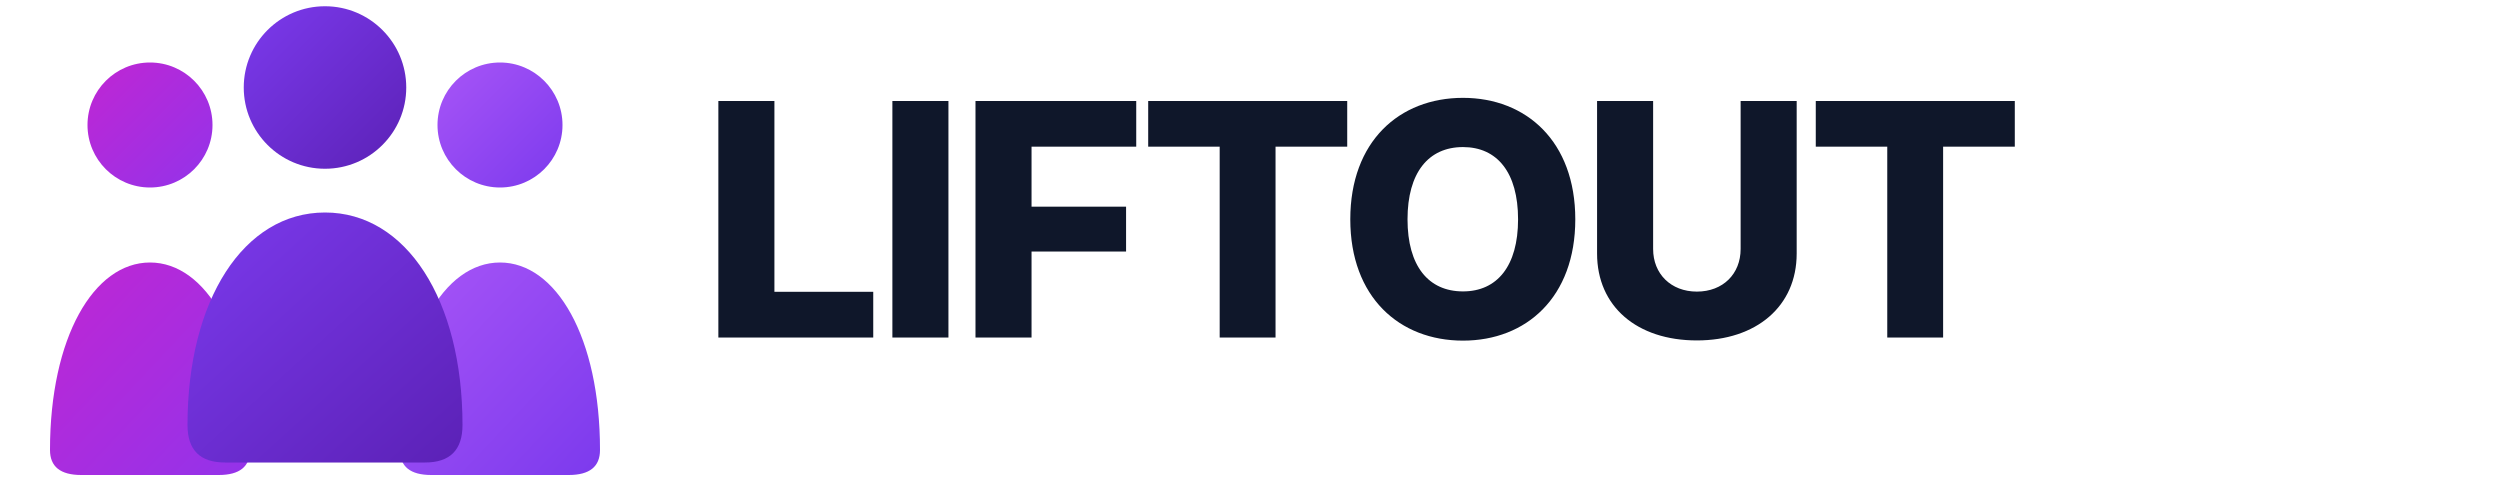
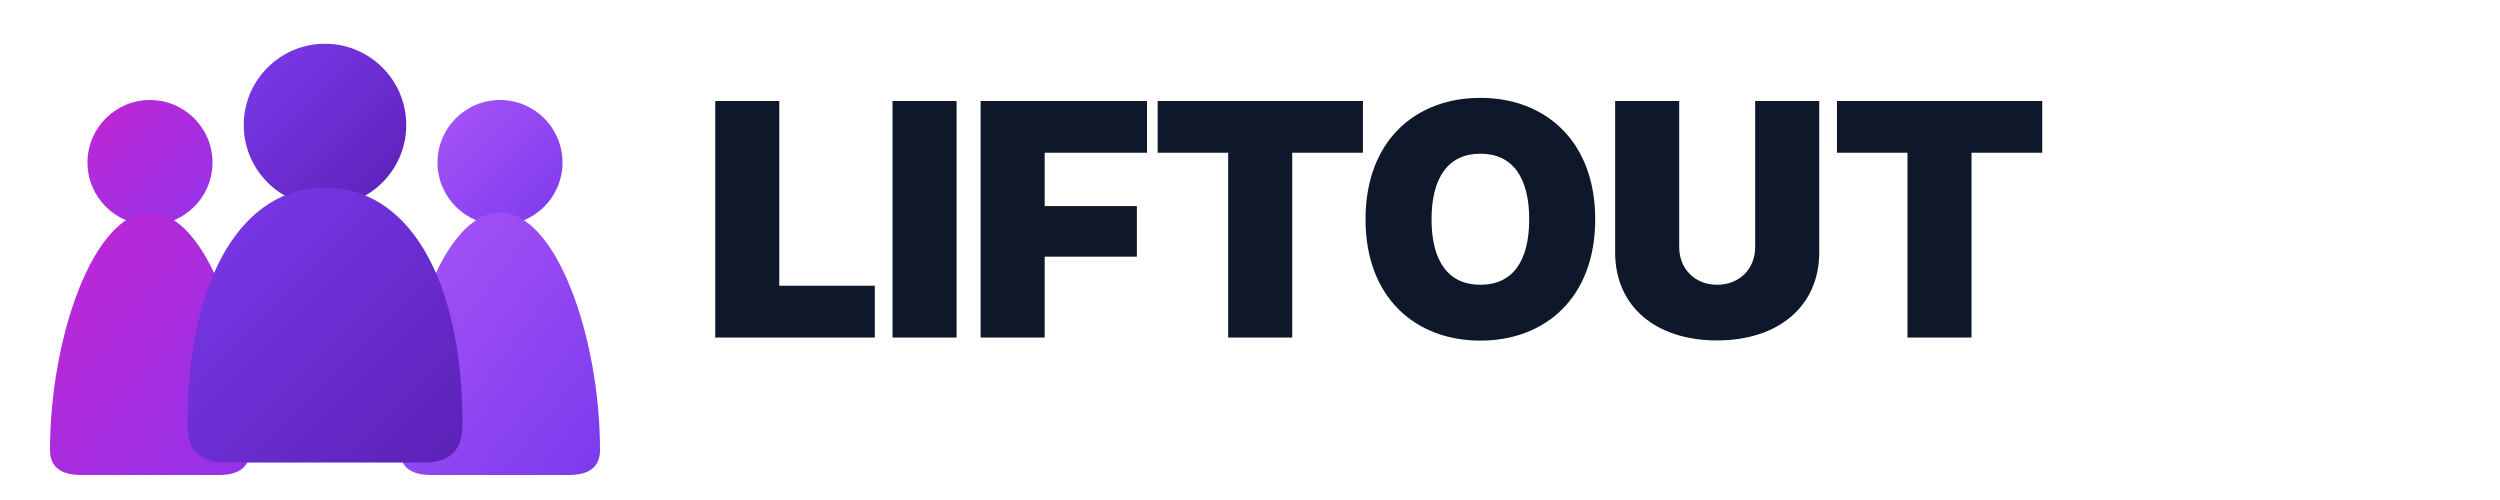
<svg xmlns="http://www.w3.org/2000/svg" viewBox="0 0 200 40" width="200" height="40">
  <defs>
    <linearGradient id="leftGradient" x1="0%" y1="0%" x2="100%" y2="100%">
      <stop offset="0%" stop-color="#c026d3" />
      <stop offset="100%" stop-color="#9333ea" />
    </linearGradient>
    <linearGradient id="centerGradient" x1="0%" y1="0%" x2="100%" y2="100%">
      <stop offset="0%" stop-color="#7c3aed" />
      <stop offset="100%" stop-color="#5b21b6" />
    </linearGradient>
    <linearGradient id="rightGradient" x1="0%" y1="0%" x2="100%" y2="100%">
      <stop offset="0%" stop-color="#a855f7" />
      <stop offset="100%" stop-color="#7c3aed" />
    </linearGradient>
    <style>
      .center-person {
        animation: lift-float 4s cubic-bezier(0.4, 0, 0.2, 1) infinite;
        transform-origin: 24px 20px;
      }
      @keyframes lift-float {
        0%, 100% { transform: translateY(0); }
        50% { transform: translateY(-1px); }
      }
    </style>
  </defs>
  <g transform="translate(2, 1)">
    <g fill="url(#leftGradient)">
-       <circle cx="10" cy="9" r="5" />
-       <path d="M2 35 C2 26 5.5 20 10 20 C14.5 20 18 26 18 35 Q18 37 15.5 37 L4.5 37 Q2 37 2 35 Z" />
+       <circle cx="10" cy="12" r="5" />
+       <path d="M2 35 C2 26 5.5 16 10 16 C14.5 16 18 26 18 35 Q18 37 15.5 37 L4.5 37 Q2 37 2 35 Z" />
    </g>
    <g fill="url(#rightGradient)">
-       <circle cx="38" cy="9" r="5" />
-       <path d="M30 35 C30 26 33.5 20 38 20 C42.5 20 46 26 46 35 Q46 37 43.5 37 L32.5 37 Q30 37 30 35 Z" />
+       <circle cx="38" cy="12" r="5" />
+       <path d="M30 35 C30 26 33.5 16 38 16 C42.5 16 46 26 46 35 Q46 37 43.5 37 L32.5 37 Q30 37 30 35 Z" />
    </g>
    <g class="center-person" fill="url(#centerGradient)">
-       <circle cx="24" cy="6" r="6.5" />
-       <path d="M13 33 C13 23 17.5 16 24 16 C30.5 16 35 23 35 33 Q35 36 32 36 L16 36 Q13 36 13 33 Z" />
+       <circle cx="24" cy="9" r="6.5" />
+       <path d="M13 33 C13 21 17.5 14 24 14 C30.5 14 35 21 35 33 Q35 36 32 36 L16 36 Q13 36 13 33 Z" />
    </g>
  </g>
-   <text x="56" y="27" font-family="Inter, -apple-system, BlinkMacSystemFont, 'Segoe UI', sans-serif" font-size="26" font-weight="800" letter-spacing="-0.03em" fill="#0f172a">LIFTOUT</text>
+   <text x="56" y="27" font-family="Inter, -apple-system, BlinkMacSystemFont, 'Segoe UI', sans-serif" font-size="26" font-weight="900" letter-spacing="-0.02em" fill="#0f172a">LIFTOUT</text>
</svg>
